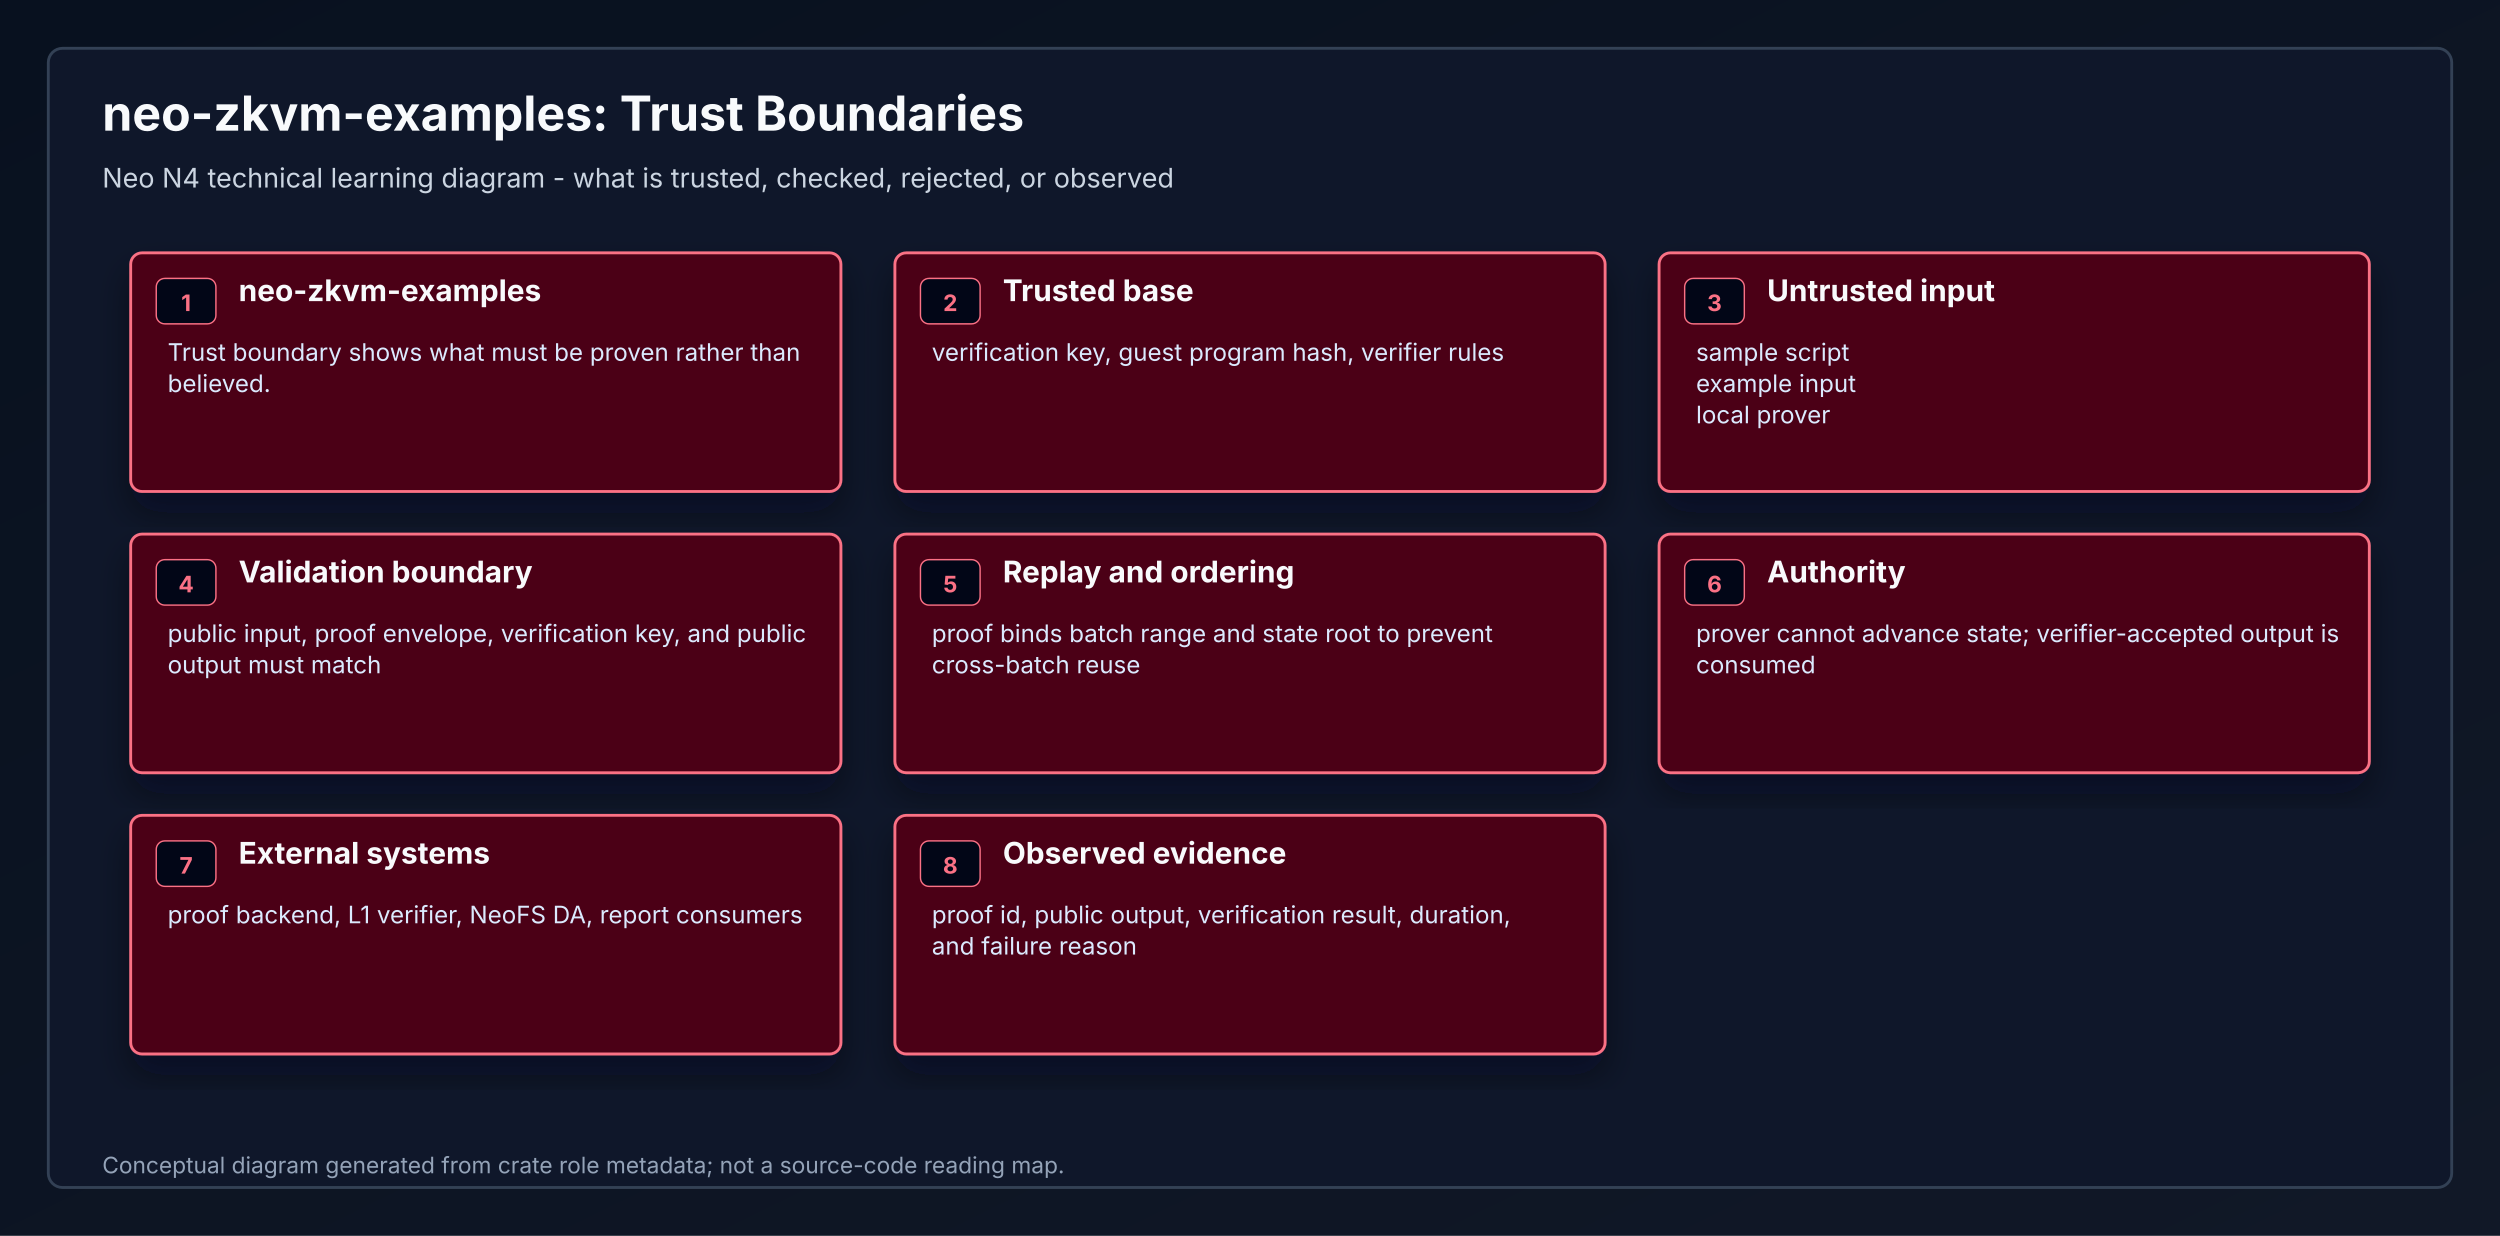
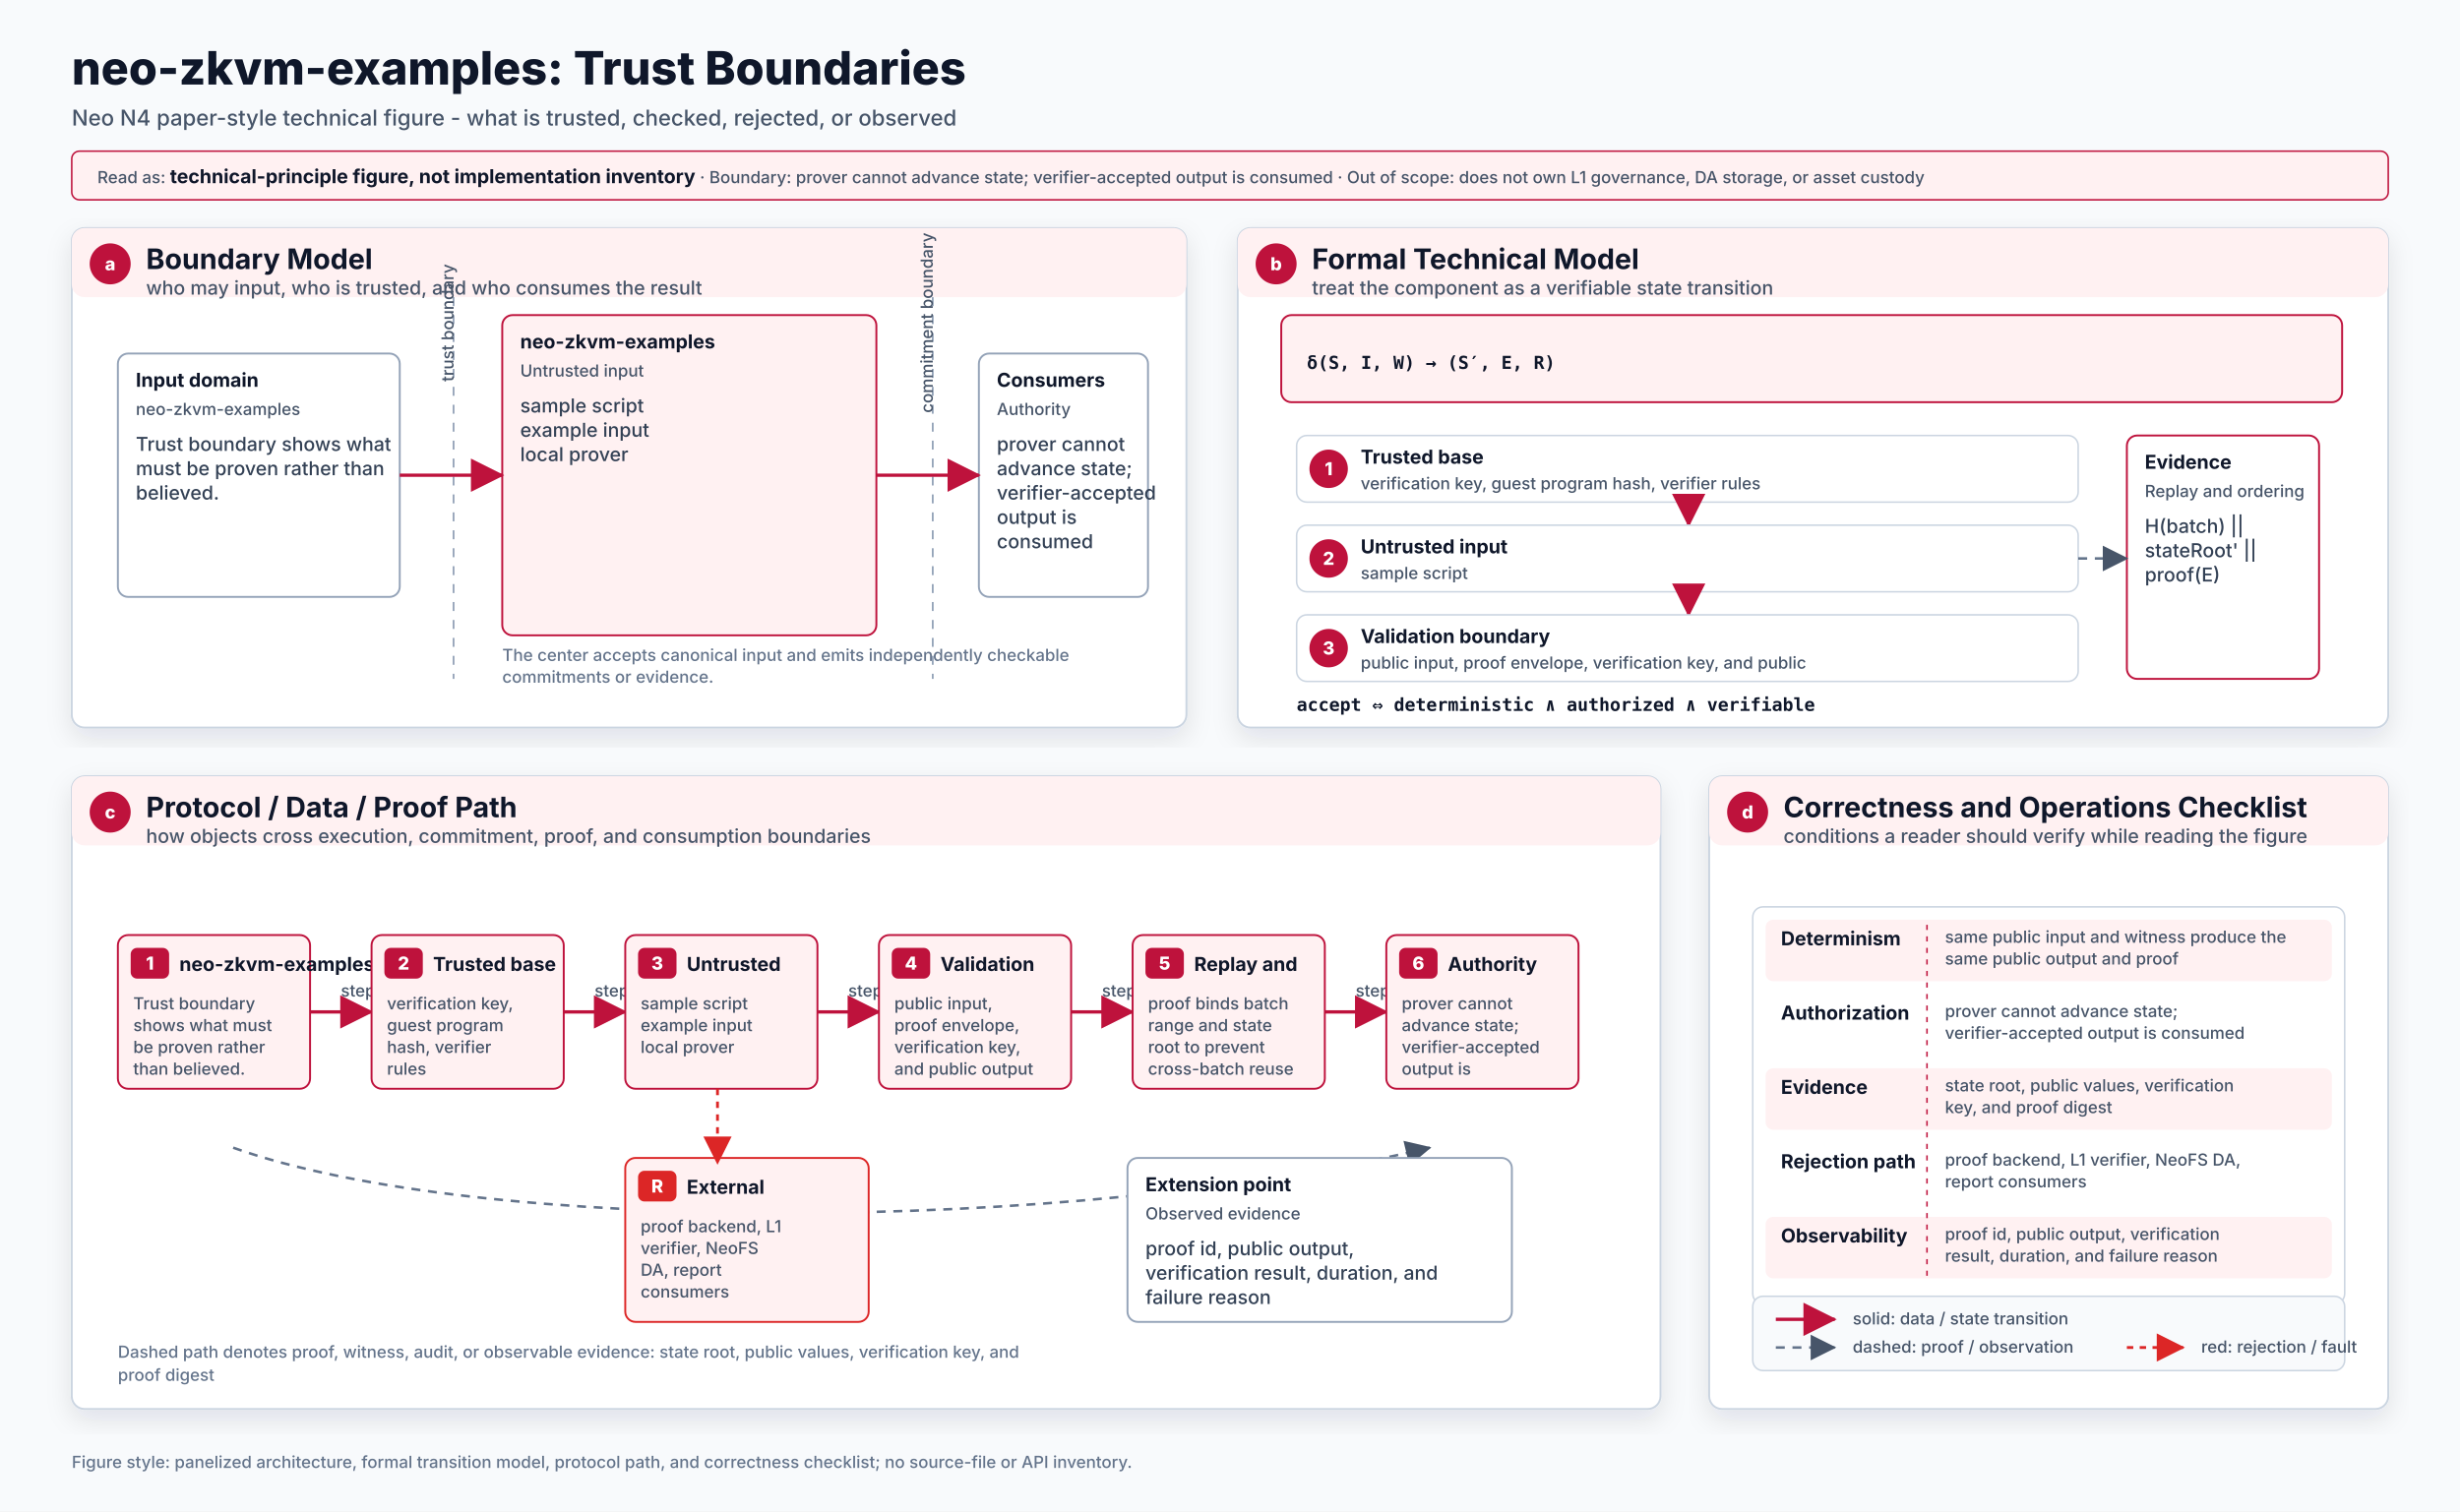
- <svg xmlns="http://www.w3.org/2000/svg" width="1760" height="870" viewBox="0 0 1760 870" role="img" aria-label="neo-zkvm-examples Trust Boundaries">
+ <svg xmlns="http://www.w3.org/2000/svg" width="1920" height="1180" viewBox="0 0 1920 1180" role="img" aria-label="neo-zkvm-examples Trust Boundaries">
  <defs>
-     <linearGradient id="bg" x1="0" y1="0" x2="1" y2="1">
-       <stop offset="0%" stop-color="#08111f" />
-       <stop offset="100%" stop-color="#111827" />
-     </linearGradient>
-     <filter id="shadow" x="-15%" y="-15%" width="130%" height="130%">
-       <feDropShadow dx="0" dy="14" stdDeviation="12" flood-color="#020617" flood-opacity="0.42" />
+     <marker id="arrow" viewBox="0 0 10 10" refX="9.4" refY="5" markerWidth="10" markerHeight="10" orient="auto">
+       <path d="M0,0 L10,5 L0,10 Z" fill="#475569" />
+     </marker>
+     <marker id="arrowAccent" viewBox="0 0 10 10" refX="9.4" refY="5" markerWidth="10" markerHeight="10" orient="auto">
+       <path d="M0,0 L10,5 L0,10 Z" fill="#be123c" />
+     </marker>
+     <marker id="arrowFault" viewBox="0 0 10 10" refX="9.4" refY="5" markerWidth="10" markerHeight="10" orient="auto">
+       <path d="M0,0 L10,5 L0,10 Z" fill="#dc2626" />
+     </marker>
+     <filter id="paperShadow" x="-3%" y="-4%" width="106%" height="108%">
+       <feDropShadow dx="0" dy="8" stdDeviation="10" flood-color="#0f172a" flood-opacity="0.10" />
    </filter>
+     <style>
+ .bg{fill:#f8fafc}.panel{fill:#ffffff;stroke:#cbd5e1;stroke-width:1.5;filter:url(#paperShadow)}
+ .panelTitle{font:700 22px 'Inter','Segoe UI',Arial,sans-serif;fill:#0f172a}.panelSub{font:500 15px 'Inter','Segoe UI',Arial,sans-serif;fill:#475569}
+ .title{font:800 36px 'Inter','Segoe UI',Arial,sans-serif;fill:#0f172a}.subtitle{font:500 17px 'Inter','Segoe UI',Arial,sans-serif;fill:#475569}
+ .small{font:500 13px 'Inter','Segoe UI',Arial,sans-serif;fill:#475569}.body{font:500 15px 'Inter','Segoe UI',Arial,sans-serif;fill:#334155}
+ .bodyStrong{font:750 15px 'Inter','Segoe UI',Arial,sans-serif;fill:#0f172a}.mono{font:650 14px 'Cascadia Mono','SFMono-Regular',Consolas,monospace;fill:#0f172a}
+ .label{font:800 14px 'Inter','Segoe UI',Arial,sans-serif;fill:#ffffff}.caption{font:500 13px 'Inter','Segoe UI',Arial,sans-serif;fill:#64748b}
+ .arrow{stroke:#475569;stroke-width:2.2;fill:none;marker-end:url(#arrow)}.arrowAccent{stroke:#be123c;stroke-width:2.6;fill:none;marker-end:url(#arrowAccent)}.arrowDash{stroke:#64748b;stroke-width:2;fill:none;stroke-dasharray:7 6;marker-end:url(#arrow)}.arrowFault{stroke:#dc2626;stroke-width:2.2;fill:none;stroke-dasharray:5 5;marker-end:url(#arrowFault)}
+ </style>
  </defs>
-   <rect width="1760" height="100%" fill="url(#bg)" />
-   <rect x="34" y="34" width="1692" height="802" rx="10" fill="#0f172a" stroke="#334155" stroke-width="2" />
-   <text x="72" y="92" fill="#f8fafc" font-family="Inter,Segoe UI,Arial,sans-serif" font-size="34" font-weight="700">neo-zkvm-examples: Trust Boundaries</text>
-   <text x="72" y="132" fill="#cbd5e1" font-family="Inter,Segoe UI,Arial,sans-serif" font-size="19">Neo N4 technical learning diagram - what is trusted, checked, rejected, or observed</text>
-   <rect x="92" y="178" width="500" height="168" rx="8" fill="#4c0519" stroke="#fb7185" stroke-width="2" filter="url(#shadow)" />
-   <rect x="110" y="196" width="42" height="32" rx="6" fill="#020617" stroke="#fb7185" stroke-width="1" />
-   <text x="131" y="219" text-anchor="middle" fill="#fb7185" font-family="Inter,Segoe UI,Arial,sans-serif" font-size="16" font-weight="700">1</text>
-   <text x="168" y="212" fill="#f8fafc" font-family="Inter,Segoe UI,Arial,sans-serif" font-size="21" font-weight="700">neo-zkvm-examples</text>
-   <text x="118" y="254" fill="#dbeafe" font-family="Inter,Segoe UI,Arial,sans-serif" font-size="17">Trust boundary shows what must be proven rather than</text>
-   <text x="118" y="276" fill="#dbeafe" font-family="Inter,Segoe UI,Arial,sans-serif" font-size="17">believed.</text>
-   <rect x="630" y="178" width="500" height="168" rx="8" fill="#4c0519" stroke="#fb7185" stroke-width="2" filter="url(#shadow)" />
-   <rect x="648" y="196" width="42" height="32" rx="6" fill="#020617" stroke="#fb7185" stroke-width="1" />
-   <text x="669" y="219" text-anchor="middle" fill="#fb7185" font-family="Inter,Segoe UI,Arial,sans-serif" font-size="16" font-weight="700">2</text>
-   <text x="706" y="212" fill="#f8fafc" font-family="Inter,Segoe UI,Arial,sans-serif" font-size="21" font-weight="700">Trusted base</text>
-   <text x="656" y="254" fill="#dbeafe" font-family="Inter,Segoe UI,Arial,sans-serif" font-size="17">verification key, guest program hash, verifier rules</text>
-   <rect x="1168" y="178" width="500" height="168" rx="8" fill="#4c0519" stroke="#fb7185" stroke-width="2" filter="url(#shadow)" />
-   <rect x="1186" y="196" width="42" height="32" rx="6" fill="#020617" stroke="#fb7185" stroke-width="1" />
-   <text x="1207" y="219" text-anchor="middle" fill="#fb7185" font-family="Inter,Segoe UI,Arial,sans-serif" font-size="16" font-weight="700">3</text>
-   <text x="1244" y="212" fill="#f8fafc" font-family="Inter,Segoe UI,Arial,sans-serif" font-size="21" font-weight="700">Untrusted input</text>
-   <text x="1194" y="254" fill="#dbeafe" font-family="Inter,Segoe UI,Arial,sans-serif" font-size="17">sample script</text>
-   <text x="1194" y="276" fill="#dbeafe" font-family="Inter,Segoe UI,Arial,sans-serif" font-size="17">example input</text>
-   <text x="1194" y="298" fill="#dbeafe" font-family="Inter,Segoe UI,Arial,sans-serif" font-size="17">local prover</text>
-   <rect x="92" y="376" width="500" height="168" rx="8" fill="#4c0519" stroke="#fb7185" stroke-width="2" filter="url(#shadow)" />
-   <rect x="110" y="394" width="42" height="32" rx="6" fill="#020617" stroke="#fb7185" stroke-width="1" />
-   <text x="131" y="417" text-anchor="middle" fill="#fb7185" font-family="Inter,Segoe UI,Arial,sans-serif" font-size="16" font-weight="700">4</text>
-   <text x="168" y="410" fill="#f8fafc" font-family="Inter,Segoe UI,Arial,sans-serif" font-size="21" font-weight="700">Validation boundary</text>
-   <text x="118" y="452" fill="#dbeafe" font-family="Inter,Segoe UI,Arial,sans-serif" font-size="17">public input, proof envelope, verification key, and public</text>
-   <text x="118" y="474" fill="#dbeafe" font-family="Inter,Segoe UI,Arial,sans-serif" font-size="17">output must match</text>
-   <rect x="630" y="376" width="500" height="168" rx="8" fill="#4c0519" stroke="#fb7185" stroke-width="2" filter="url(#shadow)" />
-   <rect x="648" y="394" width="42" height="32" rx="6" fill="#020617" stroke="#fb7185" stroke-width="1" />
-   <text x="669" y="417" text-anchor="middle" fill="#fb7185" font-family="Inter,Segoe UI,Arial,sans-serif" font-size="16" font-weight="700">5</text>
-   <text x="706" y="410" fill="#f8fafc" font-family="Inter,Segoe UI,Arial,sans-serif" font-size="21" font-weight="700">Replay and ordering</text>
-   <text x="656" y="452" fill="#dbeafe" font-family="Inter,Segoe UI,Arial,sans-serif" font-size="17">proof binds batch range and state root to prevent</text>
-   <text x="656" y="474" fill="#dbeafe" font-family="Inter,Segoe UI,Arial,sans-serif" font-size="17">cross-batch reuse</text>
-   <rect x="1168" y="376" width="500" height="168" rx="8" fill="#4c0519" stroke="#fb7185" stroke-width="2" filter="url(#shadow)" />
-   <rect x="1186" y="394" width="42" height="32" rx="6" fill="#020617" stroke="#fb7185" stroke-width="1" />
-   <text x="1207" y="417" text-anchor="middle" fill="#fb7185" font-family="Inter,Segoe UI,Arial,sans-serif" font-size="16" font-weight="700">6</text>
-   <text x="1244" y="410" fill="#f8fafc" font-family="Inter,Segoe UI,Arial,sans-serif" font-size="21" font-weight="700">Authority</text>
-   <text x="1194" y="452" fill="#dbeafe" font-family="Inter,Segoe UI,Arial,sans-serif" font-size="17">prover cannot advance state; verifier-accepted output is</text>
-   <text x="1194" y="474" fill="#dbeafe" font-family="Inter,Segoe UI,Arial,sans-serif" font-size="17">consumed</text>
-   <rect x="92" y="574" width="500" height="168" rx="8" fill="#4c0519" stroke="#fb7185" stroke-width="2" filter="url(#shadow)" />
-   <rect x="110" y="592" width="42" height="32" rx="6" fill="#020617" stroke="#fb7185" stroke-width="1" />
-   <text x="131" y="615" text-anchor="middle" fill="#fb7185" font-family="Inter,Segoe UI,Arial,sans-serif" font-size="16" font-weight="700">7</text>
-   <text x="168" y="608" fill="#f8fafc" font-family="Inter,Segoe UI,Arial,sans-serif" font-size="21" font-weight="700">External systems</text>
-   <text x="118" y="650" fill="#dbeafe" font-family="Inter,Segoe UI,Arial,sans-serif" font-size="17">proof backend, L1 verifier, NeoFS DA, report consumers</text>
-   <rect x="630" y="574" width="500" height="168" rx="8" fill="#4c0519" stroke="#fb7185" stroke-width="2" filter="url(#shadow)" />
-   <rect x="648" y="592" width="42" height="32" rx="6" fill="#020617" stroke="#fb7185" stroke-width="1" />
-   <text x="669" y="615" text-anchor="middle" fill="#fb7185" font-family="Inter,Segoe UI,Arial,sans-serif" font-size="16" font-weight="700">8</text>
-   <text x="706" y="608" fill="#f8fafc" font-family="Inter,Segoe UI,Arial,sans-serif" font-size="21" font-weight="700">Observed evidence</text>
-   <text x="656" y="650" fill="#dbeafe" font-family="Inter,Segoe UI,Arial,sans-serif" font-size="17">proof id, public output, verification result, duration,</text>
-   <text x="656" y="672" fill="#dbeafe" font-family="Inter,Segoe UI,Arial,sans-serif" font-size="17">and failure reason</text>
-   <text x="72" y="826" fill="#94a3b8" font-family="Inter,Segoe UI,Arial,sans-serif" font-size="16">Conceptual diagram generated from crate role metadata; not a source-code reading map.</text>
+   <rect class="bg" width="1920" height="1180" />
+   <text x="56" y="66" class="title">neo-zkvm-examples: Trust Boundaries</text>
+   <text x="56" y="98" class="subtitle">Neo N4 paper-style technical figure - what is trusted, checked, rejected, or observed</text>
+   <rect x="56" y="118" width="1808" height="38" rx="6" fill="#fff1f2" stroke="#be123c" stroke-width="1.2" />
+   <text x="76" y="143" class="small">Read as: <tspan class="bodyStrong">technical-principle figure, not implementation inventory</tspan> · Boundary: prover cannot advance state; verifier-accepted output is consumed · Out of scope: does not own L1 governance, DA storage, or asset custody</text>
+   <rect x="56" y="178" width="870" height="390" rx="10" class="panel" />
+   <rect x="56" y="178" width="870" height="54" rx="10" fill="#fff1f2" stroke="#cbd5e1" stroke-width="0" />
+   <circle cx="86" cy="206" r="16" fill="#be123c" />
+   <text x="86" y="211" text-anchor="middle" class="label">a</text>
+   <text x="114" y="210" class="panelTitle">Boundary Model</text>
+   <text x="114" y="230" class="panelSub">who may input, who is trusted, and who consumes the result</text>
+   <rect x="966" y="178" width="898" height="390" rx="10" class="panel" />
+   <rect x="966" y="178" width="898" height="54" rx="10" fill="#fff1f2" stroke="#cbd5e1" stroke-width="0" />
+   <circle cx="996" cy="206" r="16" fill="#be123c" />
+   <text x="996" y="211" text-anchor="middle" class="label">b</text>
+   <text x="1024" y="210" class="panelTitle">Formal Technical Model</text>
+   <text x="1024" y="230" class="panelSub">treat the component as a verifiable state transition</text>
+   <rect x="56" y="606" width="1240" height="494" rx="10" class="panel" />
+   <rect x="56" y="606" width="1240" height="54" rx="10" fill="#fff1f2" stroke="#cbd5e1" stroke-width="0" />
+   <circle cx="86" cy="634" r="16" fill="#be123c" />
+   <text x="86" y="639" text-anchor="middle" class="label">c</text>
+   <text x="114" y="638" class="panelTitle">Protocol / Data / Proof Path</text>
+   <text x="114" y="658" class="panelSub">how objects cross execution, commitment, proof, and consumption boundaries</text>
+   <rect x="1334" y="606" width="530" height="494" rx="10" class="panel" />
+   <rect x="1334" y="606" width="530" height="54" rx="10" fill="#fff1f2" stroke="#cbd5e1" stroke-width="0" />
+   <circle cx="1364" cy="634" r="16" fill="#be123c" />
+   <text x="1364" y="639" text-anchor="middle" class="label">d</text>
+   <text x="1392" y="638" class="panelTitle">Correctness and Operations Checklist</text>
+   <text x="1392" y="658" class="panelSub">conditions a reader should verify while reading the figure</text>
+   <rect x="92" y="276" width="220" height="190" rx="8" fill="#ffffff" stroke="#94a3b8" stroke-width="1.5" />
+   <text x="106" y="302" class="bodyStrong">Input domain</text>
+   <text x="106" y="324" class="small">neo-zkvm-examples</text>
+   <text x="106" y="352" class="body">Trust boundary shows what</text>
+   <text x="106" y="371" class="body">must be proven rather than</text>
+   <text x="106" y="390" class="body">believed.</text>
+   <line x1="354" y1="232" x2="354" y2="530" stroke="#94a3b8" stroke-width="1.4" stroke-dasharray="7 7" />
+   <text x="354" y="252" class="small" text-anchor="middle" transform="rotate(-90 354 252)">trust boundary</text>
+   <rect x="392" y="246" width="292" height="250" rx="8" fill="#fff1f2" stroke="#be123c" stroke-width="1.5" />
+   <text x="406" y="272" class="bodyStrong">neo-zkvm-examples</text>
+   <text x="406" y="294" class="small">Untrusted input</text>
+   <text x="406" y="322" class="body">sample script</text>
+   <text x="406" y="341" class="body">example input</text>
+   <text x="406" y="360" class="body">local prover</text>
+   <line x1="728" y1="232" x2="728" y2="530" stroke="#94a3b8" stroke-width="1.4" stroke-dasharray="7 7" />
+   <text x="728" y="252" class="small" text-anchor="middle" transform="rotate(-90 728 252)">commitment boundary</text>
+   <rect x="764" y="276" width="132" height="190" rx="8" fill="#ffffff" stroke="#94a3b8" stroke-width="1.5" />
+   <text x="778" y="302" class="bodyStrong">Consumers</text>
+   <text x="778" y="324" class="small">Authority</text>
+   <text x="778" y="352" class="body">prover cannot</text>
+   <text x="778" y="371" class="body">advance state;</text>
+   <text x="778" y="390" class="body">verifier-accepted</text>
+   <text x="778" y="409" class="body">output is</text>
+   <text x="778" y="428" class="body">consumed</text>
+   <path class="arrowAccent" d="M312 371 C338 371 358 371 392 371" />
+   <path class="arrowAccent" d="M684 371 C706 371 730 371 764 371" />
+   <text x="392" y="516" class="caption">The center accepts canonical input and emits independently checkable</text>
+   <text x="392" y="533" class="caption">commitments or evidence.</text>
+   <rect x="1000" y="246" width="828" height="68" rx="8" fill="#fff1f2" stroke="#be123c" stroke-width="1.5" />
+   <text x="1020" y="288" class="mono">δ(S, I, W) → (S′, E, R)</text>
+   <rect x="1012" y="340" width="610" height="52" rx="8" fill="#ffffff" stroke="#cbd5e1" stroke-width="1.2" />
+   <circle cx="1037" cy="366" r="15" fill="#be123c" />
+   <text x="1037" y="371" text-anchor="middle" class="label">1</text>
+   <text x="1062" y="362" class="bodyStrong">Trusted base</text>
+   <text x="1062" y="382" class="small">verification key, guest program hash, verifier rules</text>
+   <path class="arrowAccent" d="M1318 392 L1318 410" />
+   <rect x="1012" y="410" width="610" height="52" rx="8" fill="#ffffff" stroke="#cbd5e1" stroke-width="1.2" />
+   <circle cx="1037" cy="436" r="15" fill="#be123c" />
+   <text x="1037" y="441" text-anchor="middle" class="label">2</text>
+   <text x="1062" y="432" class="bodyStrong">Untrusted input</text>
+   <text x="1062" y="452" class="small">sample script</text>
+   <path class="arrowAccent" d="M1318 462 L1318 480" />
+   <rect x="1012" y="480" width="610" height="52" rx="8" fill="#ffffff" stroke="#cbd5e1" stroke-width="1.2" />
+   <circle cx="1037" cy="506" r="15" fill="#be123c" />
+   <text x="1037" y="511" text-anchor="middle" class="label">3</text>
+   <text x="1062" y="502" class="bodyStrong">Validation boundary</text>
+   <text x="1062" y="522" class="small">public input, proof envelope, verification key, and public</text>
+   <rect x="1660" y="340" width="150" height="190" rx="8" fill="#ffffff" stroke="#be123c" stroke-width="1.5" />
+   <text x="1674" y="366" class="bodyStrong">Evidence</text>
+   <text x="1674" y="388" class="small">Replay and ordering</text>
+   <text x="1674" y="416" class="body">H(batch) ||</text>
+   <text x="1674" y="435" class="body">stateRoot' ||</text>
+   <text x="1674" y="454" class="body">proof(E)</text>
+   <path class="arrowDash" d="M1622 436 C1642 436 1648 436 1660 436" />
+   <text x="1012" y="555" class="mono">accept ⇔ deterministic ∧ authorized ∧ verifiable</text>
+   <rect x="92" y="730" width="150" height="120" rx="8" fill="#fff1f2" stroke="#be123c" stroke-width="1.5" />
+   <rect x="102" y="740" width="30" height="24" rx="5" fill="#be123c" />
+   <text x="117" y="757" text-anchor="middle" class="label">1</text>
+   <text x="140" y="758" class="bodyStrong">neo-zkvm-examples</text>
+   <text x="104" y="788" class="small">Trust boundary</text>
+   <text x="104" y="805" class="small">shows what must</text>
+   <text x="104" y="822" class="small">be proven rather</text>
+   <text x="104" y="839" class="small">than believed.</text>
+   <path class="arrowAccent" d="M242 790 L290 790" />
+   <text x="266" y="778" class="small">step 1</text>
+   <rect x="290" y="730" width="150" height="120" rx="8" fill="#fff1f2" stroke="#be123c" stroke-width="1.5" />
+   <rect x="300" y="740" width="30" height="24" rx="5" fill="#be123c" />
+   <text x="315" y="757" text-anchor="middle" class="label">2</text>
+   <text x="338" y="758" class="bodyStrong">Trusted base</text>
+   <text x="302" y="788" class="small">verification key,</text>
+   <text x="302" y="805" class="small">guest program</text>
+   <text x="302" y="822" class="small">hash, verifier</text>
+   <text x="302" y="839" class="small">rules</text>
+   <path class="arrowAccent" d="M440 790 L488 790" />
+   <text x="464" y="778" class="small">step 2</text>
+   <rect x="488" y="730" width="150" height="120" rx="8" fill="#fff1f2" stroke="#be123c" stroke-width="1.5" />
+   <rect x="498" y="740" width="30" height="24" rx="5" fill="#be123c" />
+   <text x="513" y="757" text-anchor="middle" class="label">3</text>
+   <text x="536" y="758" class="bodyStrong">Untrusted</text>
+   <text x="500" y="788" class="small">sample script</text>
+   <text x="500" y="805" class="small">example input</text>
+   <text x="500" y="822" class="small">local prover</text>
+   <path class="arrowAccent" d="M638 790 L686 790" />
+   <text x="662" y="778" class="small">step 3</text>
+   <rect x="686" y="730" width="150" height="120" rx="8" fill="#fff1f2" stroke="#be123c" stroke-width="1.5" />
+   <rect x="696" y="740" width="30" height="24" rx="5" fill="#be123c" />
+   <text x="711" y="757" text-anchor="middle" class="label">4</text>
+   <text x="734" y="758" class="bodyStrong">Validation</text>
+   <text x="698" y="788" class="small">public input,</text>
+   <text x="698" y="805" class="small">proof envelope,</text>
+   <text x="698" y="822" class="small">verification key,</text>
+   <text x="698" y="839" class="small">and public output</text>
+   <path class="arrowAccent" d="M836 790 L884 790" />
+   <text x="860" y="778" class="small">step 4</text>
+   <rect x="884" y="730" width="150" height="120" rx="8" fill="#fff1f2" stroke="#be123c" stroke-width="1.5" />
+   <rect x="894" y="740" width="30" height="24" rx="5" fill="#be123c" />
+   <text x="909" y="757" text-anchor="middle" class="label">5</text>
+   <text x="932" y="758" class="bodyStrong">Replay and</text>
+   <text x="896" y="788" class="small">proof binds batch</text>
+   <text x="896" y="805" class="small">range and state</text>
+   <text x="896" y="822" class="small">root to prevent</text>
+   <text x="896" y="839" class="small">cross-batch reuse</text>
+   <path class="arrowAccent" d="M1034 790 L1082 790" />
+   <text x="1058" y="778" class="small">step 5</text>
+   <rect x="1082" y="730" width="150" height="120" rx="8" fill="#fff1f2" stroke="#be123c" stroke-width="1.5" />
+   <rect x="1092" y="740" width="30" height="24" rx="5" fill="#be123c" />
+   <text x="1107" y="757" text-anchor="middle" class="label">6</text>
+   <text x="1130" y="758" class="bodyStrong">Authority</text>
+   <text x="1094" y="788" class="small">prover cannot</text>
+   <text x="1094" y="805" class="small">advance state;</text>
+   <text x="1094" y="822" class="small">verifier-accepted</text>
+   <text x="1094" y="839" class="small">output is</text>
+   <path class="arrowDash" d="M182 896 C372 964 832 964 1116 896" />
+   <rect x="488" y="904" width="190" height="128" rx="8" fill="#fff1f2" stroke="#dc2626" stroke-width="1.5" />
+   <rect x="498" y="914" width="30" height="24" rx="5" fill="#dc2626" />
+   <text x="513" y="931" text-anchor="middle" class="label">R</text>
+   <text x="536" y="932" class="bodyStrong">External</text>
+   <text x="500" y="962" class="small">proof backend, L1</text>
+   <text x="500" y="979" class="small">verifier, NeoFS</text>
+   <text x="500" y="996" class="small">DA, report</text>
+   <text x="500" y="1013" class="small">consumers</text>
+   <path class="arrowFault" d="M560 850 L560 908" />
+   <rect x="880" y="904" width="300" height="128" rx="8" fill="#ffffff" stroke="#94a3b8" stroke-width="1.5" />
+   <text x="894" y="930" class="bodyStrong">Extension point</text>
+   <text x="894" y="952" class="small">Observed evidence</text>
+   <text x="894" y="980" class="body">proof id, public output,</text>
+   <text x="894" y="999" class="body">verification result, duration, and</text>
+   <text x="894" y="1018" class="body">failure reason</text>
+   <text x="92" y="1060" class="caption">Dashed path denotes proof, witness, audit, or observable evidence: state root, public values, verification key, and</text>
+   <text x="92" y="1078" class="caption">proof digest</text>
+   <rect x="1368" y="708" width="462" height="310" rx="8" fill="#ffffff" stroke="#cbd5e1" stroke-width="1.2" />
+   <rect x="1378" y="718" width="442" height="48" rx="6" fill="#fff1f2" />
+   <text x="1390" y="738" class="bodyStrong">Determinism</text>
+   <text x="1518" y="736" class="small">same public input and witness produce the</text>
+   <text x="1518" y="753" class="small">same public output and proof</text>
+   <rect x="1378" y="776" width="442" height="48" rx="6" fill="#ffffff" />
+   <text x="1390" y="796" class="bodyStrong">Authorization</text>
+   <text x="1518" y="794" class="small">prover cannot advance state;</text>
+   <text x="1518" y="811" class="small">verifier-accepted output is consumed</text>
+   <rect x="1378" y="834" width="442" height="48" rx="6" fill="#fff1f2" />
+   <text x="1390" y="854" class="bodyStrong">Evidence</text>
+   <text x="1518" y="852" class="small">state root, public values, verification</text>
+   <text x="1518" y="869" class="small">key, and proof digest</text>
+   <rect x="1378" y="892" width="442" height="48" rx="6" fill="#ffffff" />
+   <text x="1390" y="912" class="bodyStrong">Rejection path</text>
+   <text x="1518" y="910" class="small">proof backend, L1 verifier, NeoFS DA,</text>
+   <text x="1518" y="927" class="small">report consumers</text>
+   <rect x="1378" y="950" width="442" height="48" rx="6" fill="#fff1f2" />
+   <text x="1390" y="970" class="bodyStrong">Observability</text>
+   <text x="1518" y="968" class="small">proof id, public output, verification</text>
+   <text x="1518" y="985" class="small">result, duration, and failure reason</text>
+   <line x1="1504" y1="722" x2="1504" y2="998" stroke="#be123c" stroke-width="1.2" stroke-dasharray="4 5" />
+   <rect x="1368" y="1012" width="462" height="58" rx="8" fill="#f8fafc" stroke="#cbd5e1" stroke-width="1.2" />
+   <line x1="1386" y1="1030" x2="1432" y2="1030" stroke="#be123c" stroke-width="2.6" marker-end="url(#arrowAccent)" />
+   <text x="1446" y="1034" class="small">solid: data / state transition</text>
+   <line x1="1386" y1="1052" x2="1432" y2="1052" stroke="#64748b" stroke-width="2" stroke-dasharray="7 6" marker-end="url(#arrow)" />
+   <text x="1446" y="1056" class="small">dashed: proof / observation</text>
+   <line x1="1660" y1="1052" x2="1704" y2="1052" stroke="#dc2626" stroke-width="2.2" stroke-dasharray="5 5" marker-end="url(#arrowFault)" />
+   <text x="1718" y="1056" class="small">red: rejection / fault</text>
+   <text x="56" y="1146" class="caption">Figure style: panelized architecture, formal transition model, protocol path, and correctness checklist; no source-file or API inventory.</text>
</svg>
